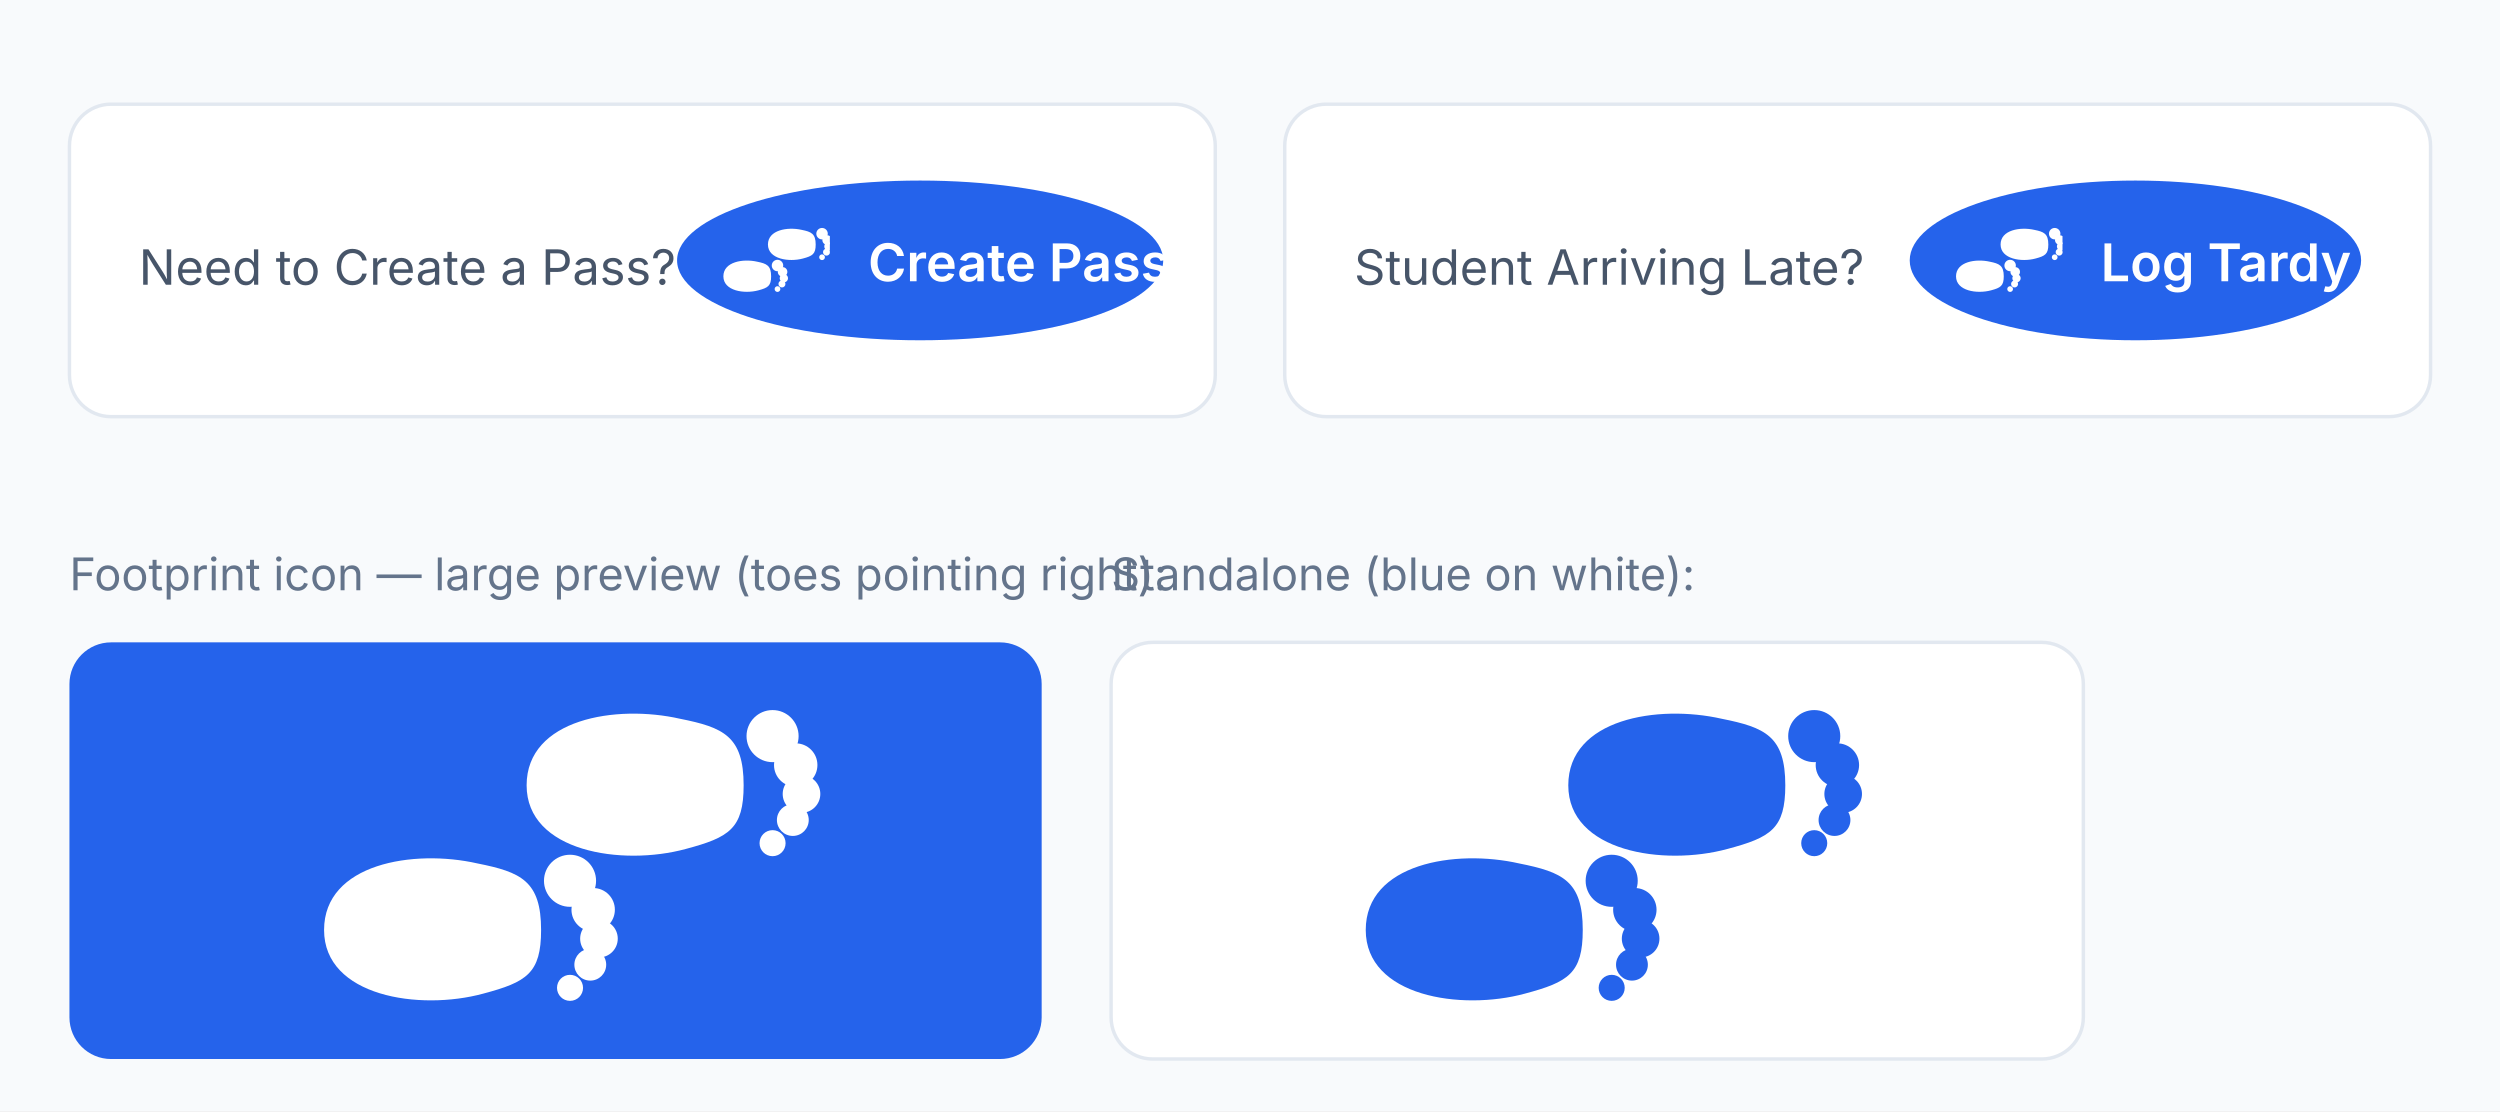
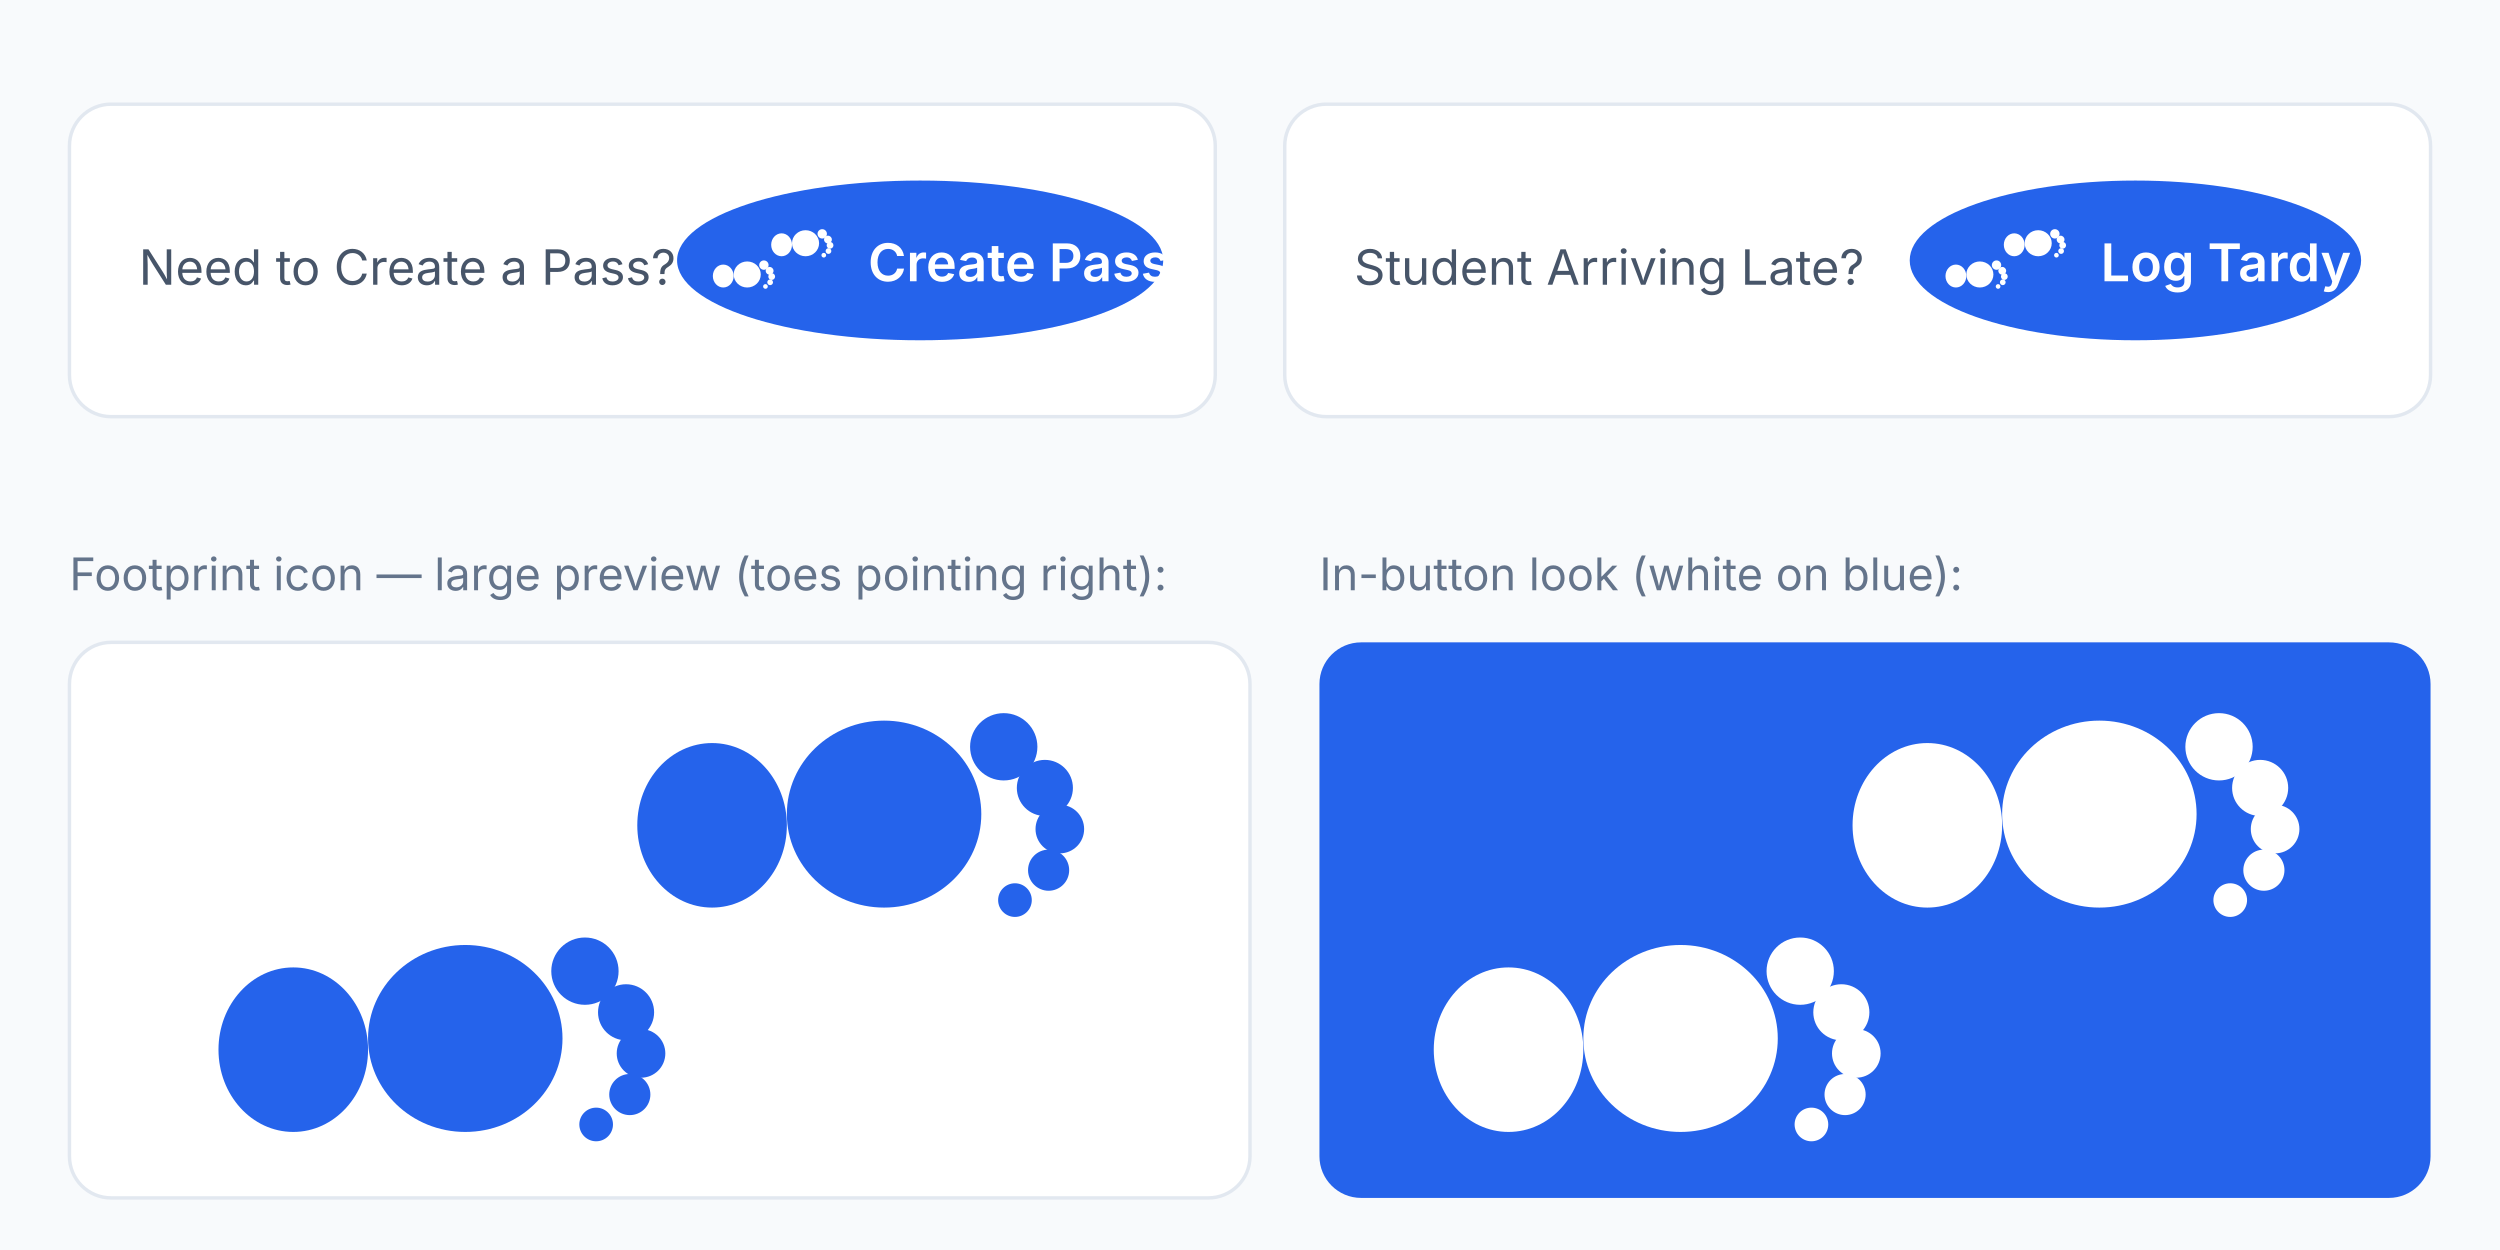
- <svg xmlns="http://www.w3.org/2000/svg" width="720" height="320" viewBox="0 0 720 320">
-   <rect width="720" height="320" fill="#f8fafc" />
+ <svg xmlns="http://www.w3.org/2000/svg" width="720" height="360" viewBox="0 0 720 360">
+   <rect width="720" height="360" fill="#f8fafc" />
  <rect x="20" y="30" width="330" height="90" rx="12" fill="#ffffff" stroke="#e2e8f0" />
  <text x="40" y="82" font-family="-apple-system, system-ui, sans-serif" font-size="14" fill="#475569">Need to Create a Pass?</text>
  <g transform="translate(195,52)">
    <rect width="140" height="46" rx="999" fill="#2563eb" />
-     <g transform="translate(12,12)" fill="#ffffff">
-       <svg width="32" height="22" viewBox="0 0 170 120">
-         <path d="M5,85 C5,108 38,113 60,107 C75,103 80,100 80,85 C80,68 73,65 58,62 C36,57 5,62 5,85 Z" fill="#ffffff" />
-         <circle cx="90" cy="68" r="9" fill="#ffffff" />
-         <circle cx="98" cy="78" r="7.5" fill="#ffffff" />
-         <circle cx="100" cy="88" r="6.5" fill="#ffffff" />
-         <circle cx="97" cy="97" r="5.5" fill="#ffffff" />
-         <circle cx="90" cy="105" r="4.5" fill="#ffffff" />
-         <path d="M75,35 C75,58 108,63 130,57 C145,53 150,50 150,35 C150,18 143,15 128,12 C106,7 75,12 75,35 Z" fill="#ffffff" />
-         <circle cx="160" cy="18" r="9" fill="#ffffff" />
-         <circle cx="168" cy="28" r="7.5" fill="#ffffff" />
-         <circle cx="170" cy="38" r="6.5" fill="#ffffff" />
-         <circle cx="167" cy="47" r="5.5" fill="#ffffff" />
-         <circle cx="160" cy="55" r="4.5" fill="#ffffff" />
+     <g transform="translate(10,10)">
+       <svg width="36" height="26" viewBox="0 0 240 130">
+         <g fill="#ffffff">
+           <g transform="translate(0,60)">
+             <ellipse cx="22" cy="35" rx="20" ry="22" />
+             <ellipse cx="68" cy="32" rx="26" ry="25" />
+             <circle cx="100" cy="14" r="9" />
+             <circle cx="111" cy="25" r="7.5" />
+             <circle cx="115" cy="36" r="6.5" />
+             <circle cx="112" cy="47" r="5.5" />
+             <circle cx="103" cy="55" r="4.5" />
+           </g>
+           <g transform="translate(112,0)">
+             <ellipse cx="22" cy="35" rx="20" ry="22" />
+             <ellipse cx="68" cy="32" rx="26" ry="25" />
+             <circle cx="100" cy="14" r="9" />
+             <circle cx="111" cy="25" r="7.5" />
+             <circle cx="115" cy="36" r="6.5" />
+             <circle cx="112" cy="47" r="5.5" />
+             <circle cx="103" cy="55" r="4.5" />
+           </g>
+         </g>
      </svg>
    </g>
    <text x="55" y="29" font-family="-apple-system, system-ui, sans-serif" font-size="15" font-weight="600" fill="#ffffff">Create Pass</text>
  </g>
  <rect x="370" y="30" width="330" height="90" rx="12" fill="#ffffff" stroke="#e2e8f0" />
  <text x="390" y="82" font-family="-apple-system, system-ui, sans-serif" font-size="14" fill="#475569">Student Arriving Late?</text>
  <g transform="translate(550,52)">
    <rect width="130" height="46" rx="999" fill="#2563eb" />
-     <g transform="translate(12,12)" fill="#ffffff">
-       <svg width="32" height="22" viewBox="0 0 170 120">
-         <path d="M5,85 C5,108 38,113 60,107 C75,103 80,100 80,85 C80,68 73,65 58,62 C36,57 5,62 5,85 Z" fill="#ffffff" />
-         <circle cx="90" cy="68" r="9" fill="#ffffff" />
-         <circle cx="98" cy="78" r="7.5" fill="#ffffff" />
-         <circle cx="100" cy="88" r="6.5" fill="#ffffff" />
-         <circle cx="97" cy="97" r="5.5" fill="#ffffff" />
-         <circle cx="90" cy="105" r="4.5" fill="#ffffff" />
-         <path d="M75,35 C75,58 108,63 130,57 C145,53 150,50 150,35 C150,18 143,15 128,12 C106,7 75,12 75,35 Z" fill="#ffffff" />
-         <circle cx="160" cy="18" r="9" fill="#ffffff" />
-         <circle cx="168" cy="28" r="7.5" fill="#ffffff" />
-         <circle cx="170" cy="38" r="6.5" fill="#ffffff" />
-         <circle cx="167" cy="47" r="5.5" fill="#ffffff" />
-         <circle cx="160" cy="55" r="4.5" fill="#ffffff" />
+     <g transform="translate(10,10)">
+       <svg width="36" height="26" viewBox="0 0 240 130">
+         <g fill="#ffffff">
+           <g transform="translate(0,60)">
+             <ellipse cx="22" cy="35" rx="20" ry="22" />
+             <ellipse cx="68" cy="32" rx="26" ry="25" />
+             <circle cx="100" cy="14" r="9" />
+             <circle cx="111" cy="25" r="7.5" />
+             <circle cx="115" cy="36" r="6.5" />
+             <circle cx="112" cy="47" r="5.5" />
+             <circle cx="103" cy="55" r="4.5" />
+           </g>
+           <g transform="translate(112,0)">
+             <ellipse cx="22" cy="35" rx="20" ry="22" />
+             <ellipse cx="68" cy="32" rx="26" ry="25" />
+             <circle cx="100" cy="14" r="9" />
+             <circle cx="111" cy="25" r="7.5" />
+             <circle cx="115" cy="36" r="6.5" />
+             <circle cx="112" cy="47" r="5.5" />
+             <circle cx="103" cy="55" r="4.5" />
+           </g>
+         </g>
      </svg>
    </g>
    <text x="55" y="29" font-family="-apple-system, system-ui, sans-serif" font-size="15" font-weight="600" fill="#ffffff">Log Tardy</text>
  </g>
  <text x="20" y="170" font-family="-apple-system, system-ui, sans-serif" font-size="13" fill="#64748b">Footprint icon — large preview (toes pointing right):</text>
  <g transform="translate(20,185)">
-     <rect width="280" height="120" rx="12" fill="#2563eb" />
-     <g transform="translate(40,12)" fill="#ffffff">
-       <svg width="200" height="100" viewBox="0 0 170 120">
-         <path d="M5,85 C5,108 38,113 60,107 C75,103 80,100 80,85 C80,68 73,65 58,62 C36,57 5,62 5,85 Z" fill="#ffffff" />
-         <circle cx="90" cy="68" r="9" fill="#ffffff" />
-         <circle cx="98" cy="78" r="7.5" fill="#ffffff" />
-         <circle cx="100" cy="88" r="6.5" fill="#ffffff" />
-         <circle cx="97" cy="97" r="5.5" fill="#ffffff" />
-         <circle cx="90" cy="105" r="4.5" fill="#ffffff" />
-         <path d="M75,35 C75,58 108,63 130,57 C145,53 150,50 150,35 C150,18 143,15 128,12 C106,7 75,12 75,35 Z" fill="#ffffff" />
-         <circle cx="160" cy="18" r="9" fill="#ffffff" />
-         <circle cx="168" cy="28" r="7.5" fill="#ffffff" />
-         <circle cx="170" cy="38" r="6.5" fill="#ffffff" />
-         <circle cx="167" cy="47" r="5.5" fill="#ffffff" />
-         <circle cx="160" cy="55" r="4.5" fill="#ffffff" />
+     <rect width="340" height="160" rx="12" fill="#ffffff" stroke="#e2e8f0" />
+     <g transform="translate(40,15)">
+       <svg width="260" height="140" viewBox="0 0 240 130">
+         <g fill="#2563eb">
+           <g transform="translate(0,60)">
+             <ellipse cx="22" cy="35" rx="20" ry="22" />
+             <ellipse cx="68" cy="32" rx="26" ry="25" />
+             <circle cx="100" cy="14" r="9" />
+             <circle cx="111" cy="25" r="7.5" />
+             <circle cx="115" cy="36" r="6.5" />
+             <circle cx="112" cy="47" r="5.5" />
+             <circle cx="103" cy="55" r="4.5" />
+           </g>
+           <g transform="translate(112,0)">
+             <ellipse cx="22" cy="35" rx="20" ry="22" />
+             <ellipse cx="68" cy="32" rx="26" ry="25" />
+             <circle cx="100" cy="14" r="9" />
+             <circle cx="111" cy="25" r="7.5" />
+             <circle cx="115" cy="36" r="6.5" />
+             <circle cx="112" cy="47" r="5.5" />
+             <circle cx="103" cy="55" r="4.5" />
+           </g>
+         </g>
      </svg>
    </g>
  </g>
-   <text x="320" y="170" font-family="-apple-system, system-ui, sans-serif" font-size="13" fill="#64748b">Standalone (blue on white):</text>
-   <g transform="translate(320,185)">
-     <rect width="280" height="120" rx="12" fill="#ffffff" stroke="#e2e8f0" />
-     <g transform="translate(40,12)" fill="#2563eb">
-       <svg width="200" height="100" viewBox="0 0 170 120">
-         <path d="M5,85 C5,108 38,113 60,107 C75,103 80,100 80,85 C80,68 73,65 58,62 C36,57 5,62 5,85 Z" fill="#2563eb" />
-         <circle cx="90" cy="68" r="9" fill="#2563eb" />
-         <circle cx="98" cy="78" r="7.5" fill="#2563eb" />
-         <circle cx="100" cy="88" r="6.5" fill="#2563eb" />
-         <circle cx="97" cy="97" r="5.5" fill="#2563eb" />
-         <circle cx="90" cy="105" r="4.5" fill="#2563eb" />
-         <path d="M75,35 C75,58 108,63 130,57 C145,53 150,50 150,35 C150,18 143,15 128,12 C106,7 75,12 75,35 Z" fill="#2563eb" />
-         <circle cx="160" cy="18" r="9" fill="#2563eb" />
-         <circle cx="168" cy="28" r="7.5" fill="#2563eb" />
-         <circle cx="170" cy="38" r="6.5" fill="#2563eb" />
-         <circle cx="167" cy="47" r="5.5" fill="#2563eb" />
-         <circle cx="160" cy="55" r="4.5" fill="#2563eb" />
+   <text x="380" y="170" font-family="-apple-system, system-ui, sans-serif" font-size="13" fill="#64748b">In-button look (white on blue):</text>
+   <g transform="translate(380,185)">
+     <rect width="320" height="160" rx="12" fill="#2563eb" />
+     <g transform="translate(30,15)">
+       <svg width="260" height="140" viewBox="0 0 240 130">
+         <g fill="#ffffff">
+           <g transform="translate(0,60)">
+             <ellipse cx="22" cy="35" rx="20" ry="22" />
+             <ellipse cx="68" cy="32" rx="26" ry="25" />
+             <circle cx="100" cy="14" r="9" />
+             <circle cx="111" cy="25" r="7.5" />
+             <circle cx="115" cy="36" r="6.5" />
+             <circle cx="112" cy="47" r="5.5" />
+             <circle cx="103" cy="55" r="4.5" />
+           </g>
+           <g transform="translate(112,0)">
+             <ellipse cx="22" cy="35" rx="20" ry="22" />
+             <ellipse cx="68" cy="32" rx="26" ry="25" />
+             <circle cx="100" cy="14" r="9" />
+             <circle cx="111" cy="25" r="7.5" />
+             <circle cx="115" cy="36" r="6.5" />
+             <circle cx="112" cy="47" r="5.5" />
+             <circle cx="103" cy="55" r="4.5" />
+           </g>
+         </g>
      </svg>
    </g>
  </g>
</svg>
